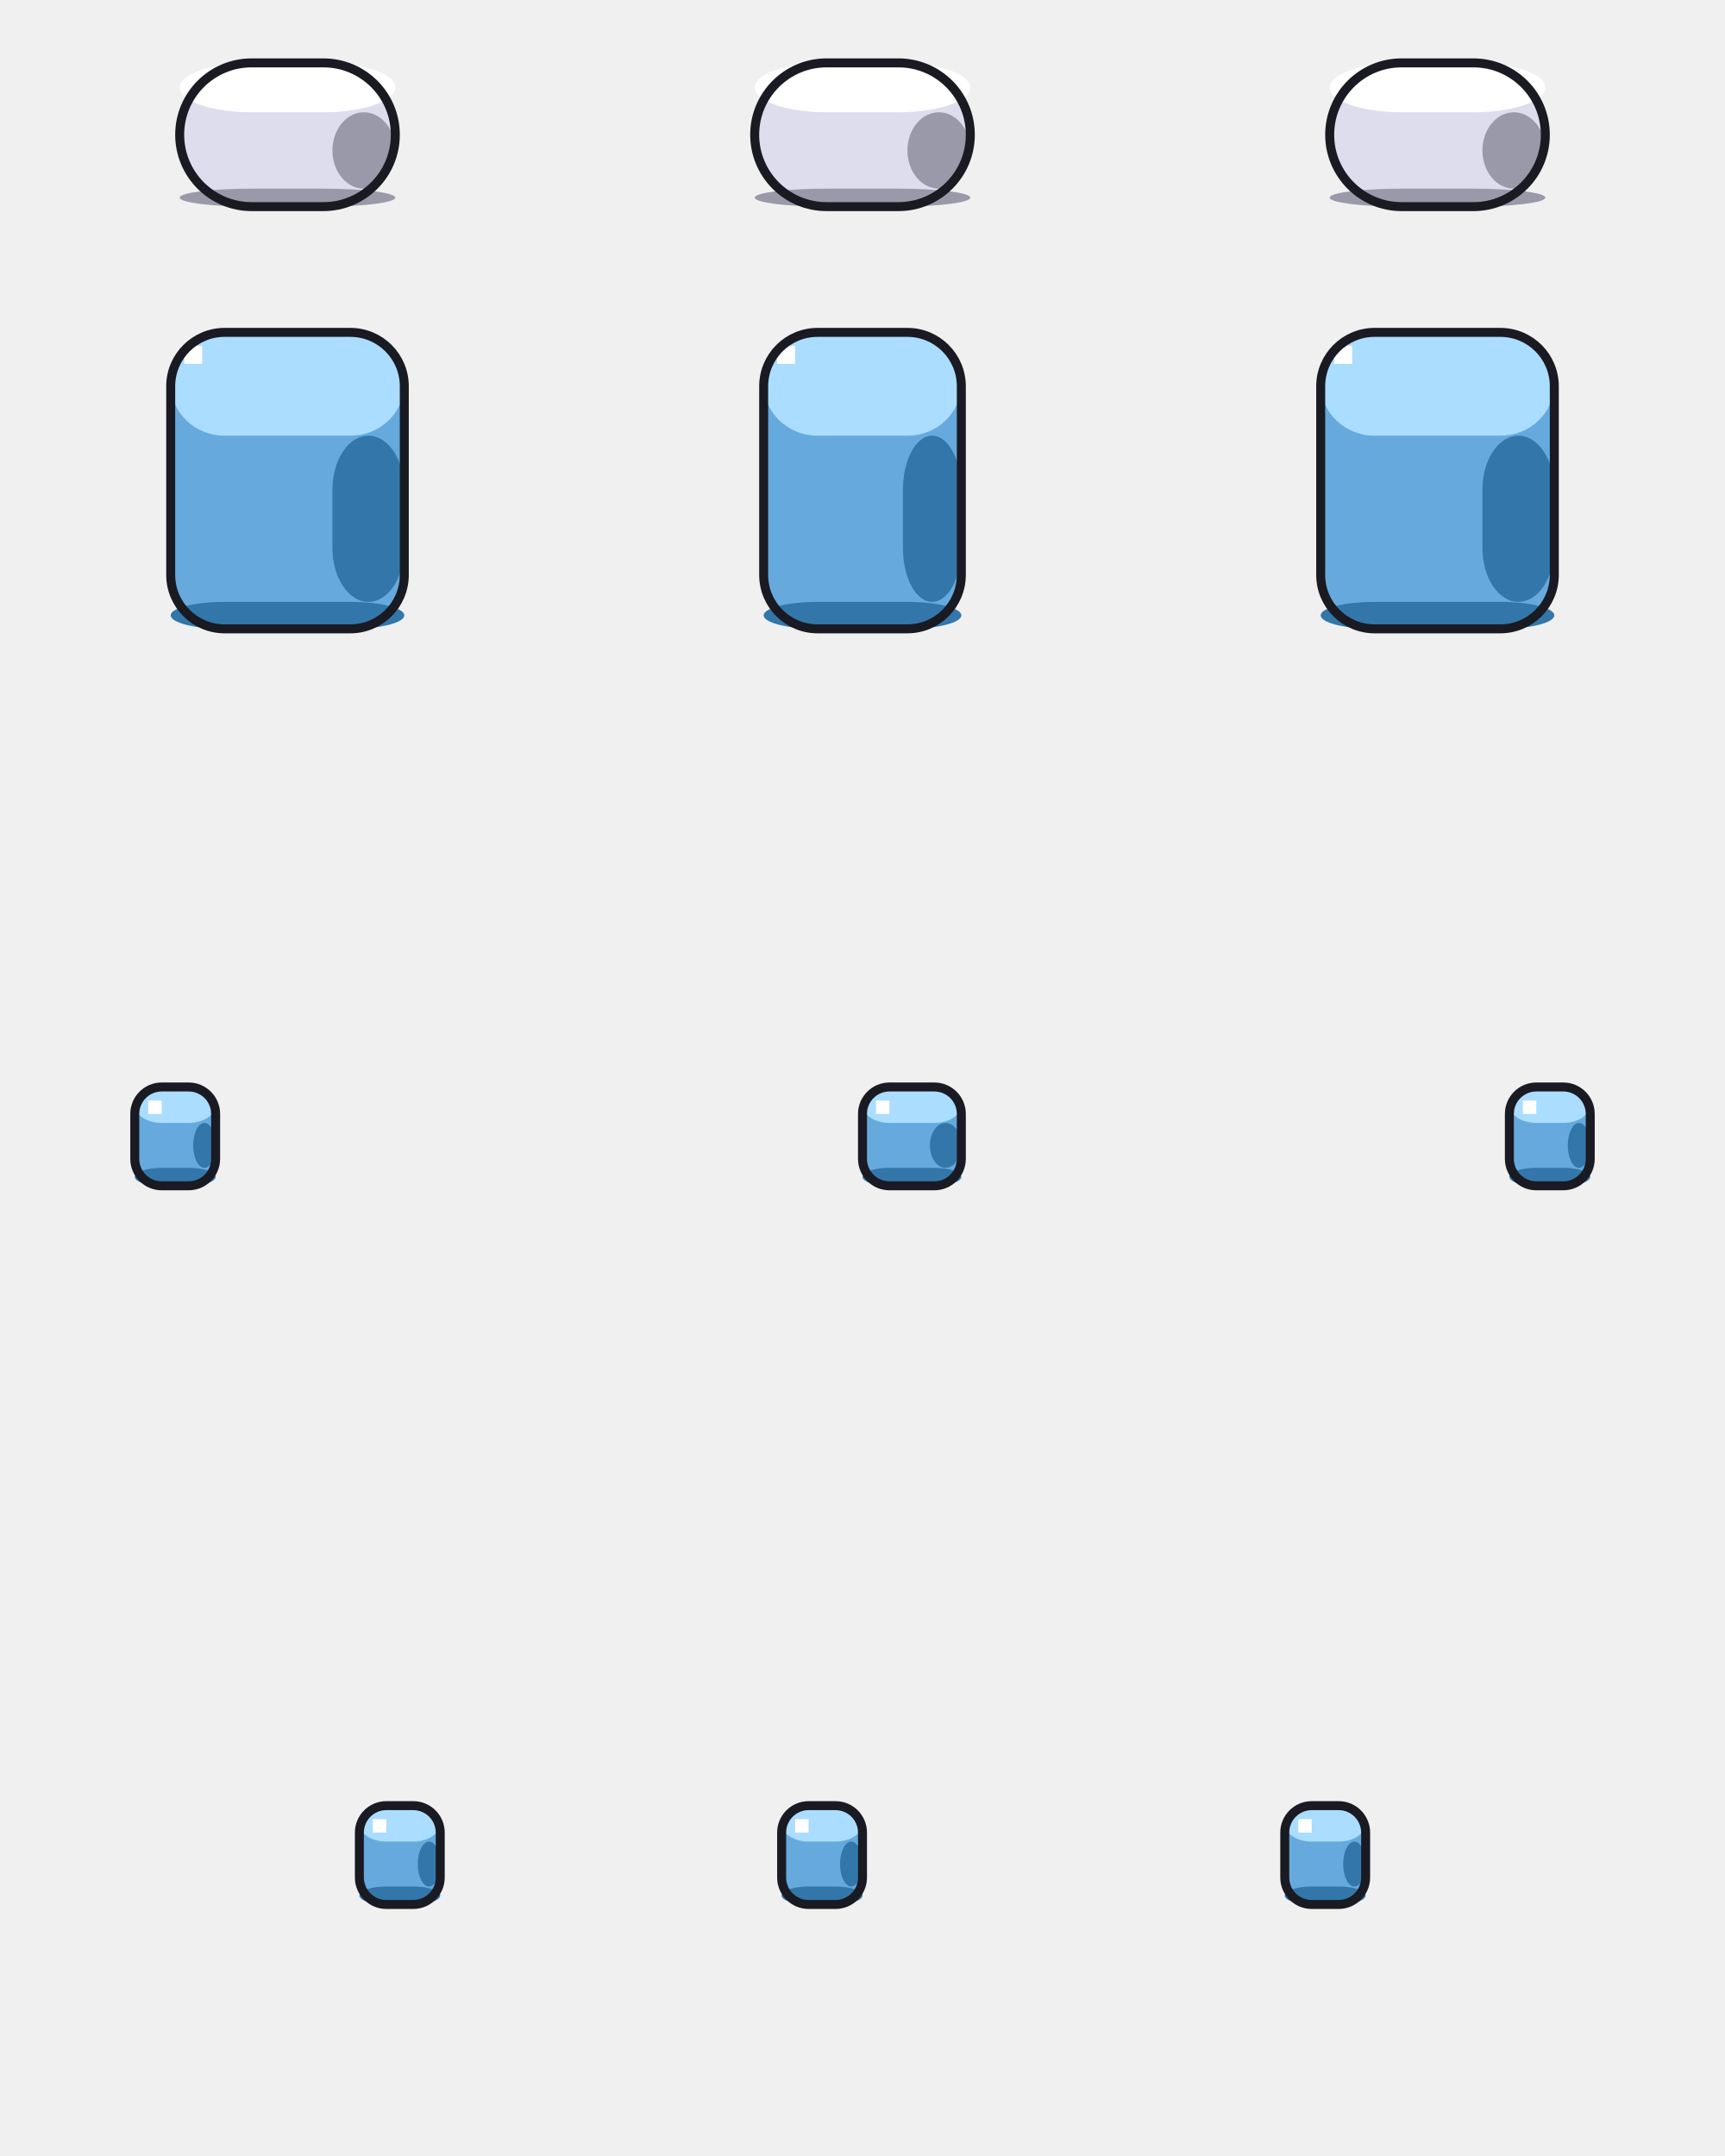
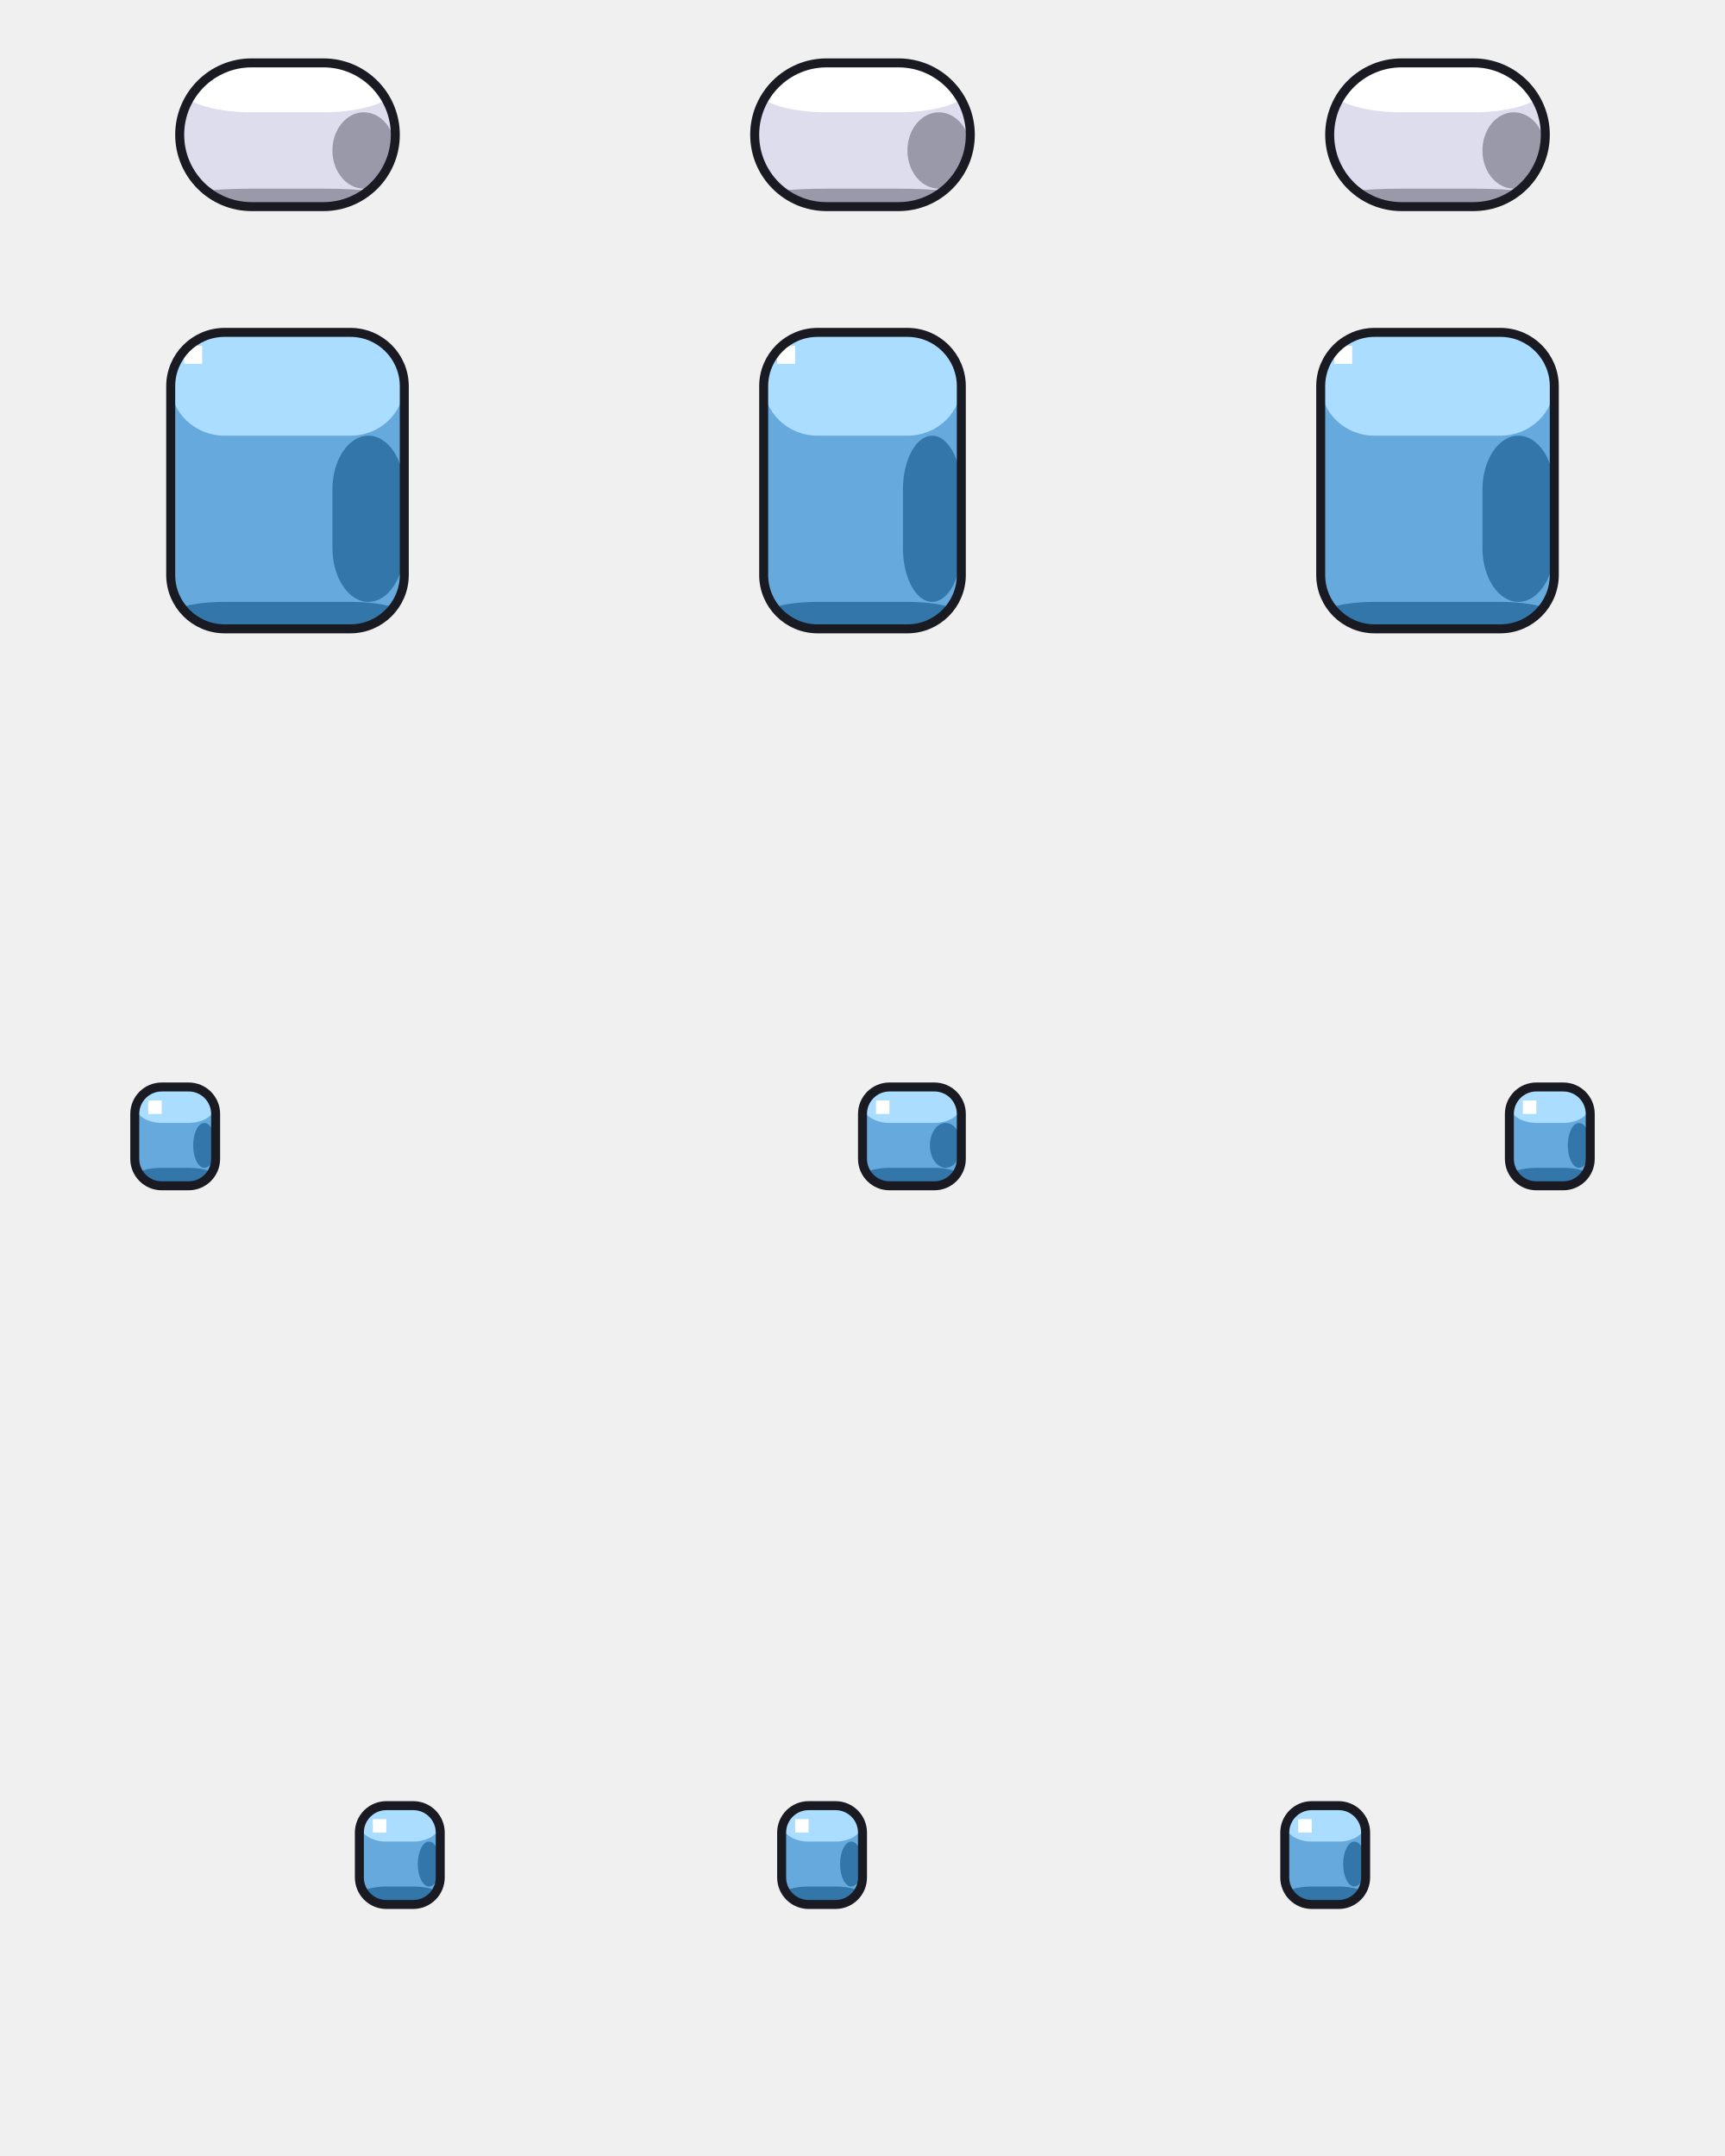
<svg xmlns="http://www.w3.org/2000/svg" viewBox="0 0 384 480" width="384" height="480">
  <g id="raincoat-r0-c0" transform="translate(0,0)">
+     <defs>
+       <clipPath id="raincoat-r0-c0-clip1">
+         <rect x="38" y="74" width="52" height="66" rx="12" />
+       </clipPath>
+       <clipPath id="raincoat-r0-c0-clip2">
+         <rect x="40" y="14" width="48" height="32" rx="16" />
+       </clipPath>
+     </defs>
    <rect x="38" y="74" width="52" height="66" rx="12" fill="#66AADD" />
-     <rect x="38" y="74" width="52" height="23" rx="12" fill="#AADDFF" />
-     <rect x="74" y="97" width="16" height="37" rx="12" fill="#3377AA" />
-     <rect x="38" y="134" width="52" height="6" rx="12" fill="#3377AA" />
-     <rect x="41" y="77" width="4" height="4" fill="#FFFFFF" />
+     <g clip-path="url(#raincoat-r0-c0-clip1)">
+       <rect x="38" y="74" width="52" height="23" rx="12" fill="#AADDFF" />
+       <rect x="74" y="97" width="16" height="37" rx="12" fill="#3377AA" />
+       <rect x="38" y="134" width="52" height="6" rx="12" fill="#3377AA" />
+       <rect x="41" y="77" width="4" height="4" fill="#FFFFFF" />
+     </g>
    <rect x="38" y="74" width="52" height="66" rx="12" fill="none" stroke="#1A1A22" stroke-width="2" />
    <rect x="40" y="14" width="48" height="32" rx="16" fill="#DDDDEE" />
-     <rect x="40" y="14" width="48" height="11" rx="16" fill="#FFFFFF" />
-     <rect x="74" y="25" width="14" height="17" rx="16" fill="#9999AA" />
-     <rect x="40" y="42" width="48" height="4" rx="16" fill="#9999AA" />
-     <rect x="43" y="17" width="4" height="4" fill="#FFFFFF" />
+     <g clip-path="url(#raincoat-r0-c0-clip2)">
+       <rect x="40" y="14" width="48" height="11" rx="16" fill="#FFFFFF" />
+       <rect x="74" y="25" width="14" height="17" rx="16" fill="#9999AA" />
+       <rect x="40" y="42" width="48" height="4" rx="16" fill="#9999AA" />
+       <rect x="43" y="17" width="4" height="4" fill="#FFFFFF" />
+     </g>
    <rect x="40" y="14" width="48" height="32" rx="16" fill="none" stroke="#1A1A22" stroke-width="2" />
  </g>
  <g id="raincoat-r0-c1" transform="translate(128,0)">
+     <defs>
+       <clipPath id="raincoat-r0-c1-clip1">
+         <rect x="42" y="74" width="44" height="66" rx="12" />
+       </clipPath>
+       <clipPath id="raincoat-r0-c1-clip2">
+         <rect x="40" y="14" width="48" height="32" rx="16" />
+       </clipPath>
+     </defs>
    <rect x="42" y="74" width="44" height="66" rx="12" fill="#66AADD" />
-     <rect x="42" y="74" width="44" height="23" rx="12" fill="#AADDFF" />
-     <rect x="73" y="97" width="13" height="37" rx="12" fill="#3377AA" />
-     <rect x="42" y="134" width="44" height="6" rx="12" fill="#3377AA" />
-     <rect x="45" y="77" width="4" height="4" fill="#FFFFFF" />
+     <g clip-path="url(#raincoat-r0-c1-clip1)">
+       <rect x="42" y="74" width="44" height="23" rx="12" fill="#AADDFF" />
+       <rect x="73" y="97" width="13" height="37" rx="12" fill="#3377AA" />
+       <rect x="42" y="134" width="44" height="6" rx="12" fill="#3377AA" />
+       <rect x="45" y="77" width="4" height="4" fill="#FFFFFF" />
+     </g>
    <rect x="42" y="74" width="44" height="66" rx="12" fill="none" stroke="#1A1A22" stroke-width="2" />
    <rect x="40" y="14" width="48" height="32" rx="16" fill="#DDDDEE" />
-     <rect x="40" y="14" width="48" height="11" rx="16" fill="#FFFFFF" />
-     <rect x="74" y="25" width="14" height="17" rx="16" fill="#9999AA" />
-     <rect x="40" y="42" width="48" height="4" rx="16" fill="#9999AA" />
-     <rect x="43" y="17" width="4" height="4" fill="#FFFFFF" />
+     <g clip-path="url(#raincoat-r0-c1-clip2)">
+       <rect x="40" y="14" width="48" height="11" rx="16" fill="#FFFFFF" />
+       <rect x="74" y="25" width="14" height="17" rx="16" fill="#9999AA" />
+       <rect x="40" y="42" width="48" height="4" rx="16" fill="#9999AA" />
+       <rect x="43" y="17" width="4" height="4" fill="#FFFFFF" />
+     </g>
    <rect x="40" y="14" width="48" height="32" rx="16" fill="none" stroke="#1A1A22" stroke-width="2" />
  </g>
  <g id="raincoat-r0-c2" transform="translate(256,0)">
+     <defs>
+       <clipPath id="raincoat-r0-c2-clip1">
+         <rect x="38" y="74" width="52" height="66" rx="12" />
+       </clipPath>
+       <clipPath id="raincoat-r0-c2-clip2">
+         <rect x="40" y="14" width="48" height="32" rx="16" />
+       </clipPath>
+     </defs>
    <rect x="38" y="74" width="52" height="66" rx="12" fill="#66AADD" />
-     <rect x="38" y="74" width="52" height="23" rx="12" fill="#AADDFF" />
-     <rect x="74" y="97" width="16" height="37" rx="12" fill="#3377AA" />
-     <rect x="38" y="134" width="52" height="6" rx="12" fill="#3377AA" />
-     <rect x="41" y="77" width="4" height="4" fill="#FFFFFF" />
+     <g clip-path="url(#raincoat-r0-c2-clip1)">
+       <rect x="38" y="74" width="52" height="23" rx="12" fill="#AADDFF" />
+       <rect x="74" y="97" width="16" height="37" rx="12" fill="#3377AA" />
+       <rect x="38" y="134" width="52" height="6" rx="12" fill="#3377AA" />
+       <rect x="41" y="77" width="4" height="4" fill="#FFFFFF" />
+     </g>
    <rect x="38" y="74" width="52" height="66" rx="12" fill="none" stroke="#1A1A22" stroke-width="2" />
    <rect x="40" y="14" width="48" height="32" rx="16" fill="#DDDDEE" />
-     <rect x="40" y="14" width="48" height="11" rx="16" fill="#FFFFFF" />
-     <rect x="74" y="25" width="14" height="17" rx="16" fill="#9999AA" />
-     <rect x="40" y="42" width="48" height="4" rx="16" fill="#9999AA" />
-     <rect x="43" y="17" width="4" height="4" fill="#FFFFFF" />
+     <g clip-path="url(#raincoat-r0-c2-clip2)">
+       <rect x="40" y="14" width="48" height="11" rx="16" fill="#FFFFFF" />
+       <rect x="74" y="25" width="14" height="17" rx="16" fill="#9999AA" />
+       <rect x="40" y="42" width="48" height="4" rx="16" fill="#9999AA" />
+       <rect x="43" y="17" width="4" height="4" fill="#FFFFFF" />
+     </g>
    <rect x="40" y="14" width="48" height="32" rx="16" fill="none" stroke="#1A1A22" stroke-width="2" />
  </g>
  <g id="raincoat-r1-c0" transform="translate(0,160)">
+     <defs>
+       <clipPath id="raincoat-r1-c0-clip1">
+         <rect x="30" y="82" width="18" height="22" rx="6" />
+       </clipPath>
+     </defs>
    <rect x="30" y="82" width="18" height="22" rx="6" fill="#66AADD" />
-     <rect x="30" y="82" width="18" height="8" rx="6" fill="#AADDFF" />
-     <rect x="43" y="90" width="5" height="10" rx="6" fill="#3377AA" />
-     <rect x="30" y="100" width="18" height="4" rx="6" fill="#3377AA" />
-     <rect x="33" y="85" width="3" height="3" fill="#FFFFFF" />
+     <g clip-path="url(#raincoat-r1-c0-clip1)">
+       <rect x="30" y="82" width="18" height="8" rx="6" fill="#AADDFF" />
+       <rect x="43" y="90" width="5" height="10" rx="6" fill="#3377AA" />
+       <rect x="30" y="100" width="18" height="4" rx="6" fill="#3377AA" />
+       <rect x="33" y="85" width="3" height="3" fill="#FFFFFF" />
+     </g>
    <rect x="30" y="82" width="18" height="22" rx="6" fill="none" stroke="#1A1A22" stroke-width="2" />
  </g>
  <g id="raincoat-r1-c1" transform="translate(128,160)">
+     <defs>
+       <clipPath id="raincoat-r1-c1-clip1">
+         <rect x="64" y="82" width="22" height="22" rx="6" />
+       </clipPath>
+     </defs>
    <rect x="64" y="82" width="22" height="22" rx="6" fill="#66AADD" />
-     <rect x="64" y="82" width="22" height="8" rx="6" fill="#AADDFF" />
-     <rect x="79" y="90" width="7" height="10" rx="6" fill="#3377AA" />
-     <rect x="64" y="100" width="22" height="4" rx="6" fill="#3377AA" />
-     <rect x="67" y="85" width="3" height="3" fill="#FFFFFF" />
+     <g clip-path="url(#raincoat-r1-c1-clip1)">
+       <rect x="64" y="82" width="22" height="8" rx="6" fill="#AADDFF" />
+       <rect x="79" y="90" width="7" height="10" rx="6" fill="#3377AA" />
+       <rect x="64" y="100" width="22" height="4" rx="6" fill="#3377AA" />
+       <rect x="67" y="85" width="3" height="3" fill="#FFFFFF" />
+     </g>
    <rect x="64" y="82" width="22" height="22" rx="6" fill="none" stroke="#1A1A22" stroke-width="2" />
  </g>
  <g id="raincoat-r1-c2" transform="translate(256,160)">
+     <defs>
+       <clipPath id="raincoat-r1-c2-clip1">
+         <rect x="80" y="82" width="18" height="22" rx="6" />
+       </clipPath>
+     </defs>
    <rect x="80" y="82" width="18" height="22" rx="6" fill="#66AADD" />
-     <rect x="80" y="82" width="18" height="8" rx="6" fill="#AADDFF" />
-     <rect x="93" y="90" width="5" height="10" rx="6" fill="#3377AA" />
-     <rect x="80" y="100" width="18" height="4" rx="6" fill="#3377AA" />
-     <rect x="83" y="85" width="3" height="3" fill="#FFFFFF" />
+     <g clip-path="url(#raincoat-r1-c2-clip1)">
+       <rect x="80" y="82" width="18" height="8" rx="6" fill="#AADDFF" />
+       <rect x="93" y="90" width="5" height="10" rx="6" fill="#3377AA" />
+       <rect x="80" y="100" width="18" height="4" rx="6" fill="#3377AA" />
+       <rect x="83" y="85" width="3" height="3" fill="#FFFFFF" />
+     </g>
    <rect x="80" y="82" width="18" height="22" rx="6" fill="none" stroke="#1A1A22" stroke-width="2" />
  </g>
  <g id="raincoat-r2-c0" transform="translate(0,320)">
+     <defs>
+       <clipPath id="raincoat-r2-c0-clip1">
+         <rect x="80" y="82" width="18" height="22" rx="6" />
+       </clipPath>
+     </defs>
    <rect x="80" y="82" width="18" height="22" rx="6" fill="#66AADD" />
-     <rect x="80" y="82" width="18" height="8" rx="6" fill="#AADDFF" />
-     <rect x="93" y="90" width="5" height="10" rx="6" fill="#3377AA" />
-     <rect x="80" y="100" width="18" height="4" rx="6" fill="#3377AA" />
-     <rect x="83" y="85" width="3" height="3" fill="#FFFFFF" />
+     <g clip-path="url(#raincoat-r2-c0-clip1)">
+       <rect x="80" y="82" width="18" height="8" rx="6" fill="#AADDFF" />
+       <rect x="93" y="90" width="5" height="10" rx="6" fill="#3377AA" />
+       <rect x="80" y="100" width="18" height="4" rx="6" fill="#3377AA" />
+       <rect x="83" y="85" width="3" height="3" fill="#FFFFFF" />
+     </g>
    <rect x="80" y="82" width="18" height="22" rx="6" fill="none" stroke="#1A1A22" stroke-width="2" />
  </g>
  <g id="raincoat-r2-c1" transform="translate(128,320)">
+     <defs>
+       <clipPath id="raincoat-r2-c1-clip1">
+         <rect x="46" y="82" width="18" height="22" rx="6" />
+       </clipPath>
+     </defs>
    <rect x="46" y="82" width="18" height="22" rx="6" fill="#66AADD" />
-     <rect x="46" y="82" width="18" height="8" rx="6" fill="#AADDFF" />
-     <rect x="59" y="90" width="5" height="10" rx="6" fill="#3377AA" />
-     <rect x="46" y="100" width="18" height="4" rx="6" fill="#3377AA" />
-     <rect x="49" y="85" width="3" height="3" fill="#FFFFFF" />
+     <g clip-path="url(#raincoat-r2-c1-clip1)">
+       <rect x="46" y="82" width="18" height="8" rx="6" fill="#AADDFF" />
+       <rect x="59" y="90" width="5" height="10" rx="6" fill="#3377AA" />
+       <rect x="46" y="100" width="18" height="4" rx="6" fill="#3377AA" />
+       <rect x="49" y="85" width="3" height="3" fill="#FFFFFF" />
+     </g>
    <rect x="46" y="82" width="18" height="22" rx="6" fill="none" stroke="#1A1A22" stroke-width="2" />
  </g>
  <g id="raincoat-r2-c2" transform="translate(256,320)">
+     <defs>
+       <clipPath id="raincoat-r2-c2-clip1">
+         <rect x="30" y="82" width="18" height="22" rx="6" />
+       </clipPath>
+     </defs>
    <rect x="30" y="82" width="18" height="22" rx="6" fill="#66AADD" />
-     <rect x="30" y="82" width="18" height="8" rx="6" fill="#AADDFF" />
-     <rect x="43" y="90" width="5" height="10" rx="6" fill="#3377AA" />
-     <rect x="30" y="100" width="18" height="4" rx="6" fill="#3377AA" />
-     <rect x="33" y="85" width="3" height="3" fill="#FFFFFF" />
+     <g clip-path="url(#raincoat-r2-c2-clip1)">
+       <rect x="30" y="82" width="18" height="8" rx="6" fill="#AADDFF" />
+       <rect x="43" y="90" width="5" height="10" rx="6" fill="#3377AA" />
+       <rect x="30" y="100" width="18" height="4" rx="6" fill="#3377AA" />
+       <rect x="33" y="85" width="3" height="3" fill="#FFFFFF" />
+     </g>
    <rect x="30" y="82" width="18" height="22" rx="6" fill="none" stroke="#1A1A22" stroke-width="2" />
  </g>
</svg>
